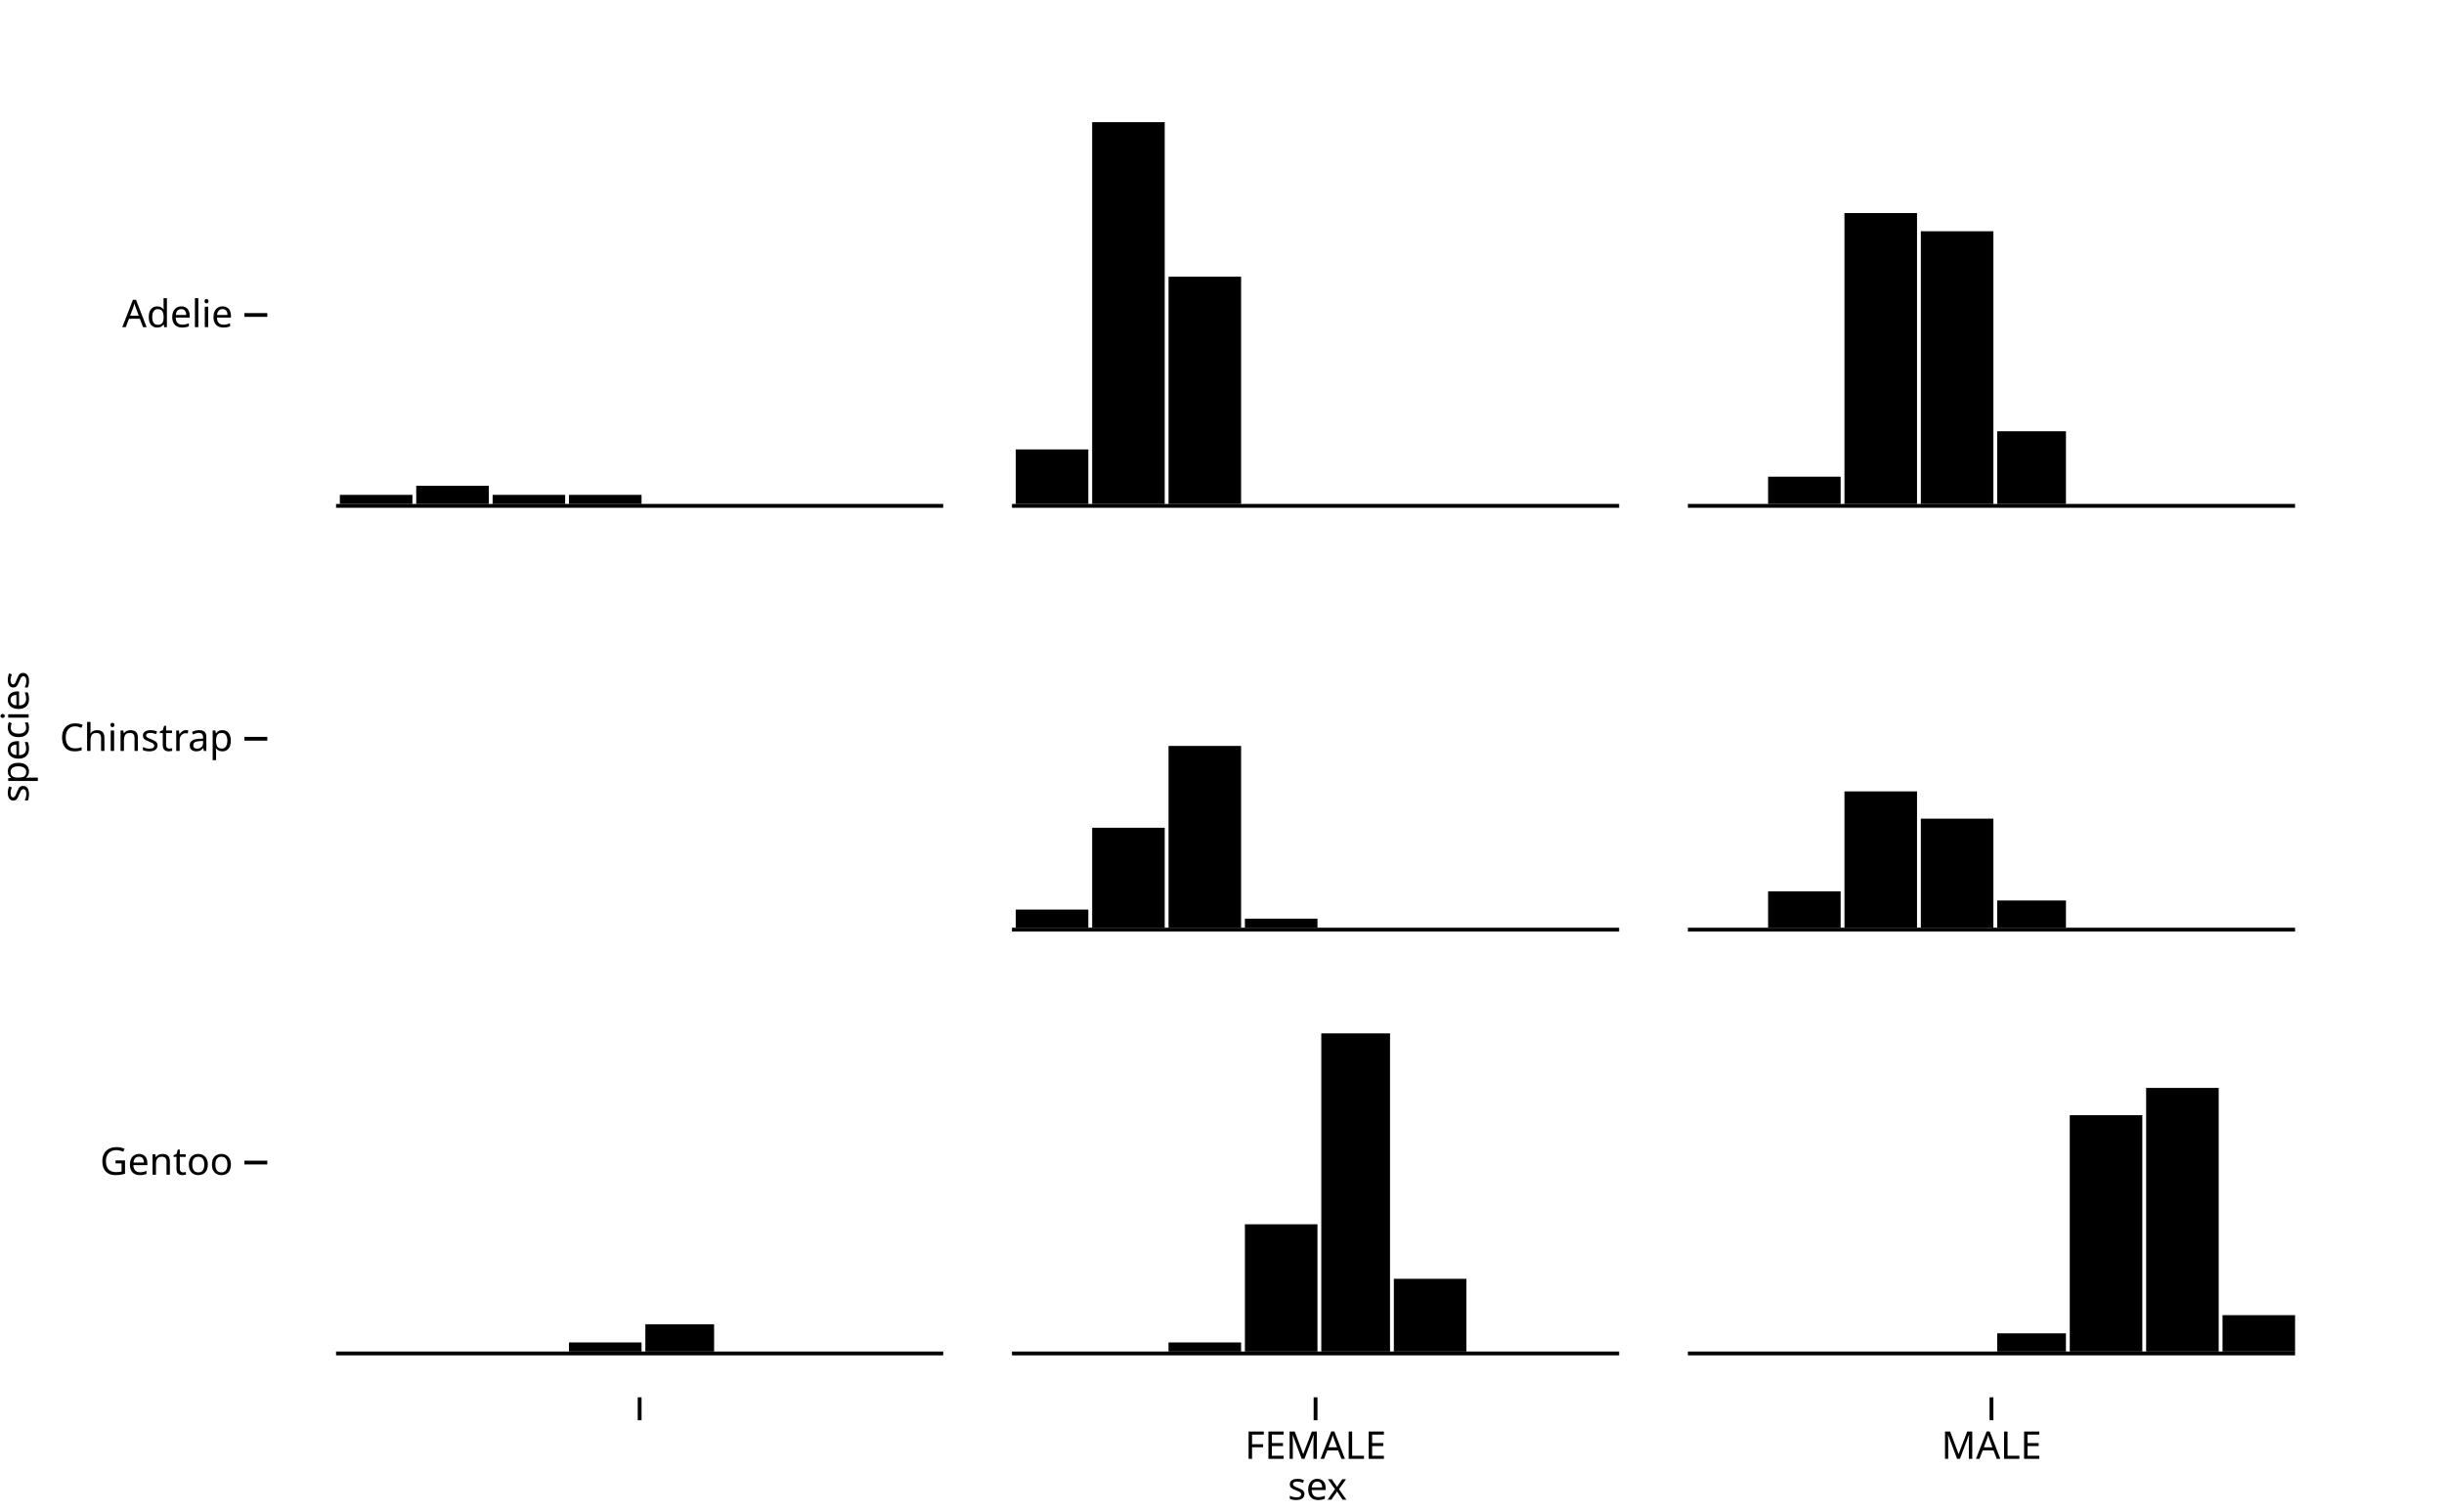
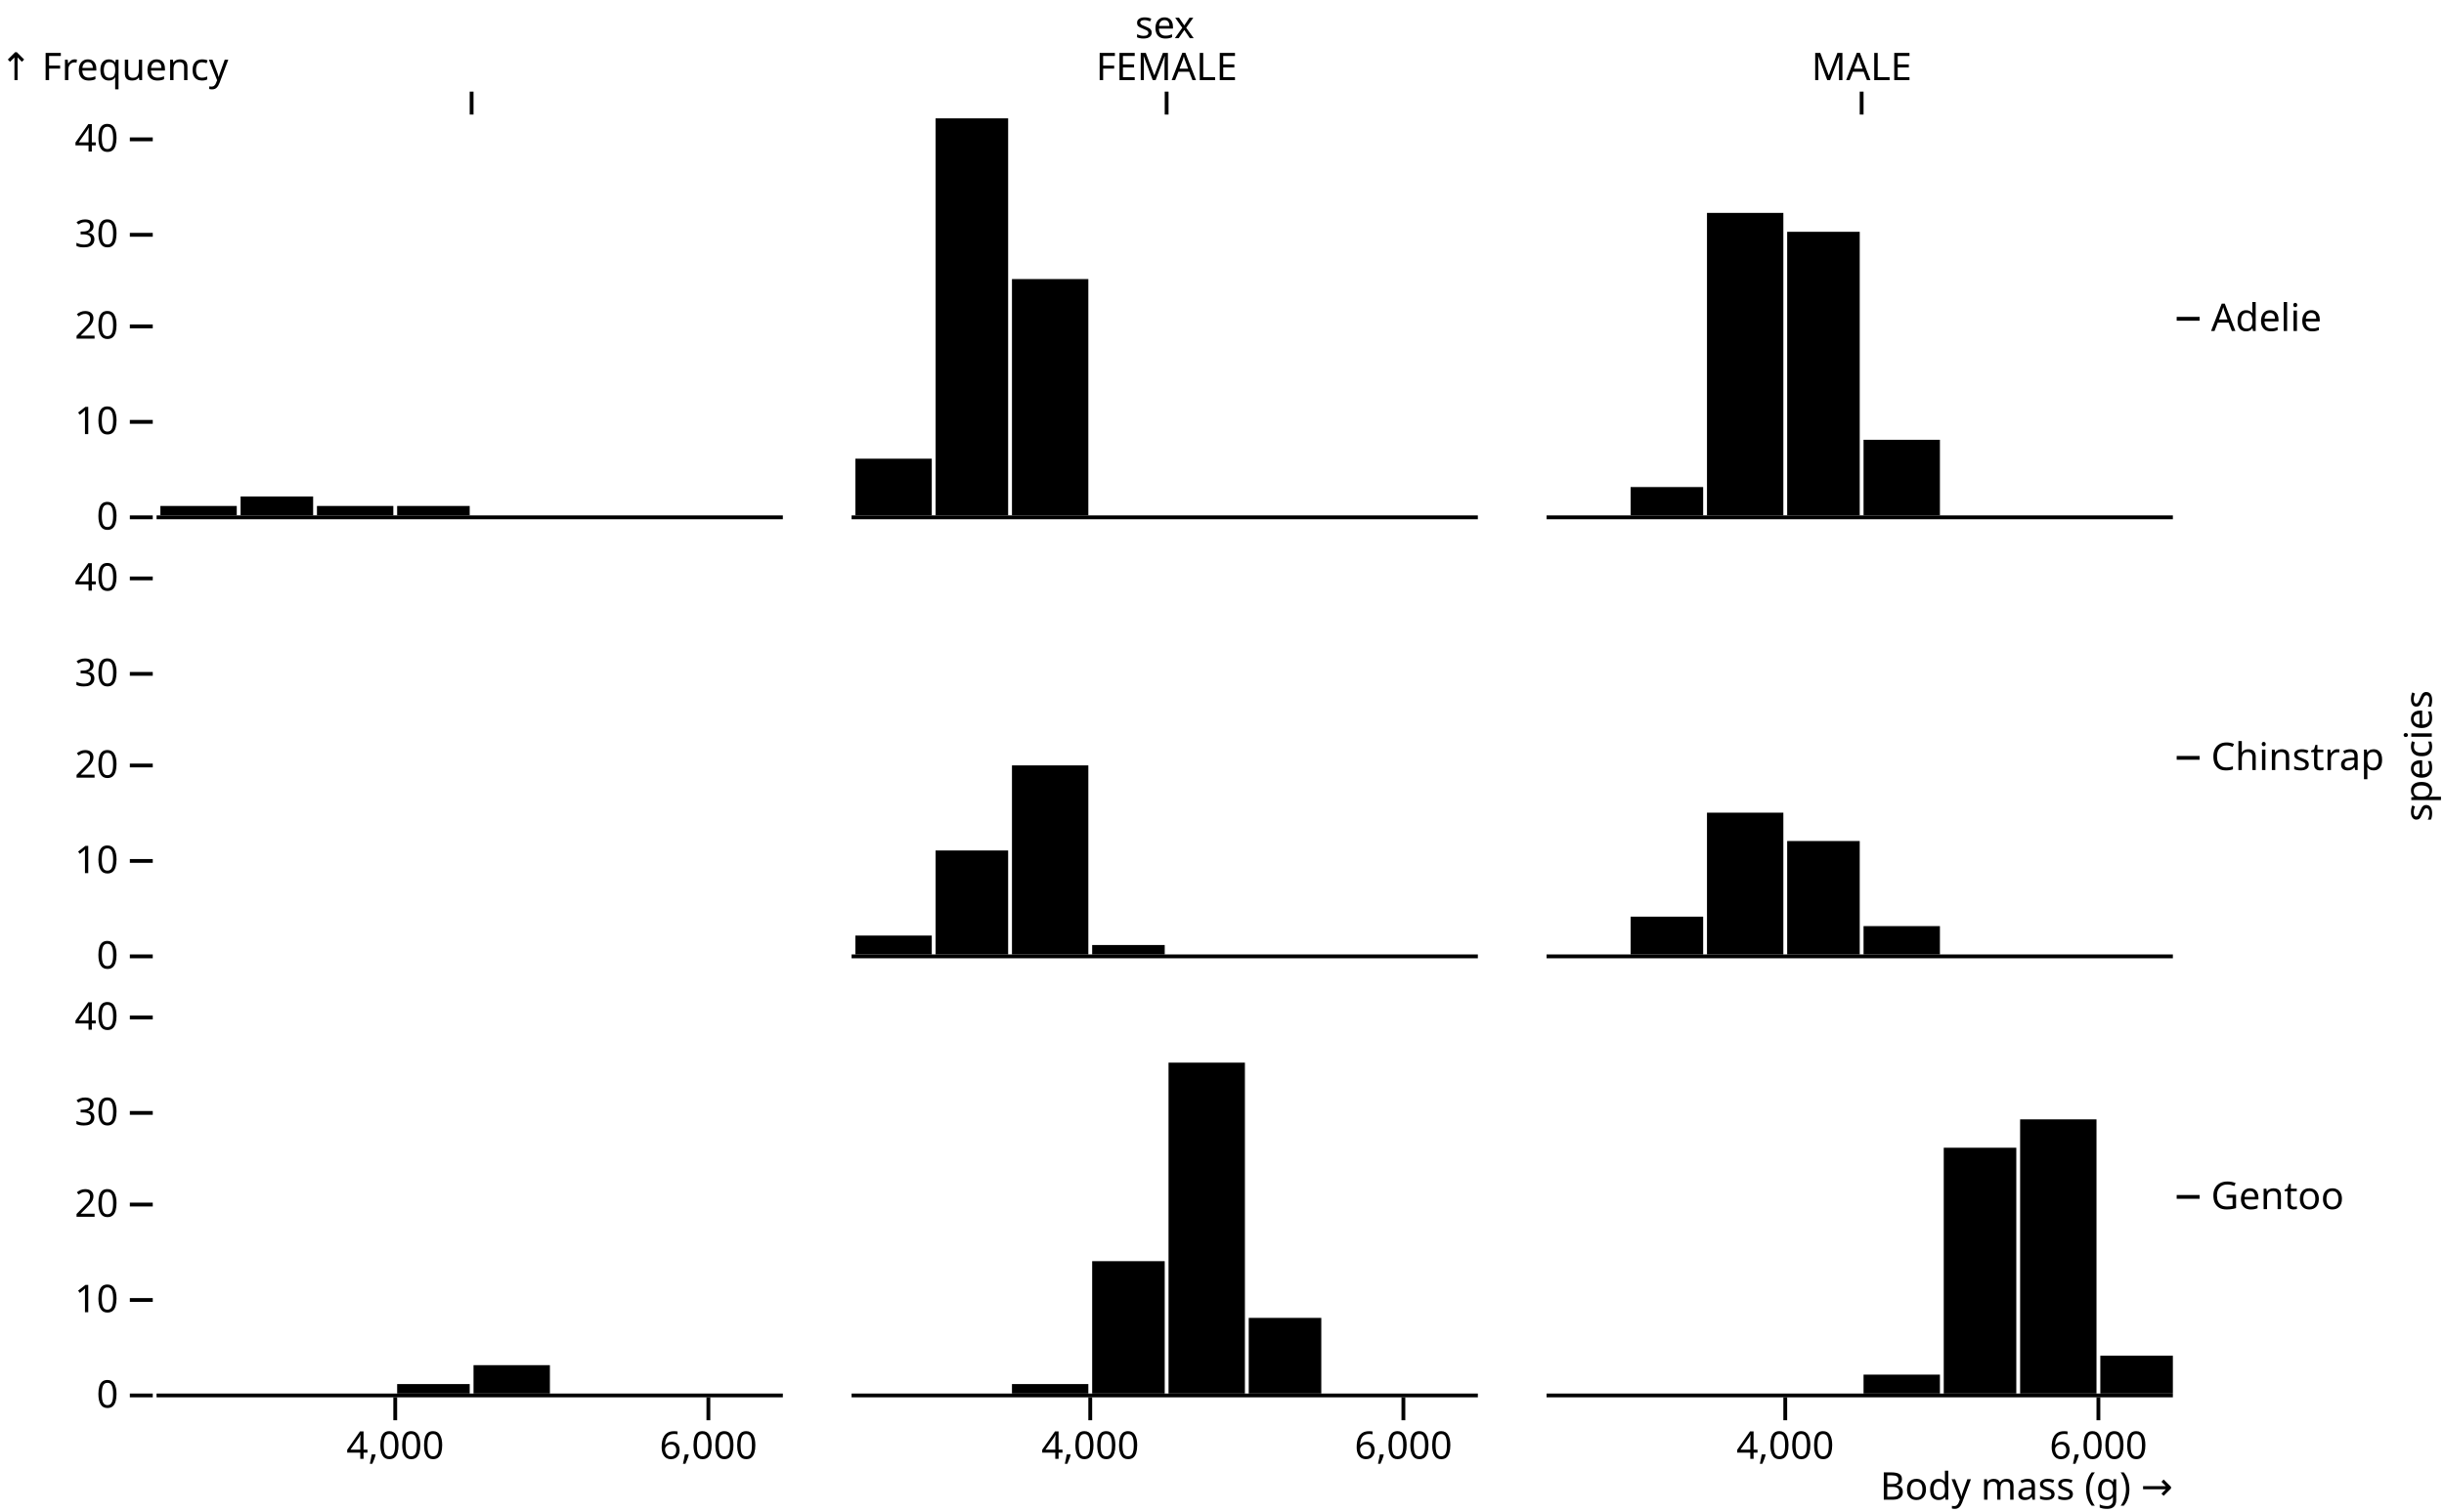
<svg xmlns="http://www.w3.org/2000/svg" viewBox="0,0,640,396" class="plot" fill="currentColor" stroke-miterlimit="1" text-anchor="middle" font-size="10" font-family="sans-serif" style="max-width: 640px; display: block; background: white;">
  <style>
    .plot text {
      white-space: pre;
    }
  </style>
-   <g transform="translate(70,0)" fill="none" text-anchor="end">
-     <g class="tick" opacity="1" transform="translate(0,82.5)">
-       <line stroke="currentColor" x2="-6" />
-       <text fill="currentColor" x="-9" dy="0.32em">Adelie</text>
-     </g>
-     <g class="tick" opacity="1" transform="translate(0,193.5)">
-       <line stroke="currentColor" x2="-6" />
-       <text fill="currentColor" x="-9" dy="0.32em">Chinstrap</text>
-     </g>
-     <g class="tick" opacity="1" transform="translate(0,304.5)">
-       <line stroke="currentColor" x2="-6" />
-       <text fill="currentColor" x="-9" dy="0.32em">Gentoo</text>
-     </g>
-     <text fill="currentColor" transform="translate(-70,193) rotate(-90)" dy="0.75em" text-anchor="middle">species</text>
+   <g transform="translate(570,0)" fill="none" text-anchor="start">
+     <g class="tick" opacity="1" transform="translate(0,83.5)">
+       <line stroke="currentColor" x2="6" />
+       <text fill="currentColor" x="9" dy="0.32em">Adelie</text>
+     </g>
+     <g class="tick" opacity="1" transform="translate(0,198.5)">
+       <line stroke="currentColor" x2="6" />
+       <text fill="currentColor" x="9" dy="0.32em">Chinstrap</text>
+     </g>
+     <g class="tick" opacity="1" transform="translate(0,313.5)">
+       <line stroke="currentColor" x2="6" />
+       <text fill="currentColor" x="9" dy="0.32em">Gentoo</text>
+     </g>
+     <text fill="currentColor" transform="translate(70,198) rotate(-90)" dy="-0.32em" text-anchor="middle">species</text>
  </g>
-   <g transform="translate(0,366)" fill="none" text-anchor="middle">
-     <g class="tick" opacity="1" transform="translate(167.5,0)">
-       <line stroke="currentColor" y2="6" />
-       <text fill="currentColor" y="9" dy="0.71em" />
-     </g>
-     <g class="tick" opacity="1" transform="translate(344.5,0)">
-       <line stroke="currentColor" y2="6" />
-       <text fill="currentColor" y="9" dy="0.71em">FEMALE</text>
-     </g>
-     <g class="tick" opacity="1" transform="translate(521.5,0)">
-       <line stroke="currentColor" y2="6" />
-       <text fill="currentColor" y="9" dy="0.71em">MALE</text>
-     </g>
-     <text fill="currentColor" transform="translate(345,30)" dy="-0.32em" text-anchor="middle">sex</text>
+   <g transform="translate(0,30)" fill="none" text-anchor="middle">
+     <g class="tick" opacity="1" transform="translate(123.5,0)">
+       <line stroke="currentColor" y2="-6" />
+       <text fill="currentColor" y="-9" dy="0em" />
+     </g>
+     <g class="tick" opacity="1" transform="translate(305.5,0)">
+       <line stroke="currentColor" y2="-6" />
+       <text fill="currentColor" y="-9" dy="0em">FEMALE</text>
+     </g>
+     <g class="tick" opacity="1" transform="translate(487.5,0)">
+       <line stroke="currentColor" y2="-6" />
+       <text fill="currentColor" y="-9" dy="0em">MALE</text>
+     </g>
+     <text fill="currentColor" transform="translate(305,-30)" dy="1em" text-anchor="middle">sex</text>
  </g>
  <g>
-     <g transform="translate(88,32)">
-       <g transform="translate(0,0)">
-         <rect x="1" y="97.619" width="19" height="2.381" />
-         <rect x="21" y="95.238" width="19" height="4.762" />
-         <rect x="41" y="97.619" width="19" height="2.381" />
-         <rect x="61" y="97.619" width="19" height="2.381" />
-       </g>
-       <g stroke="currentColor" transform="translate(0,0.5)">
-         <line x1="0" x2="159" y1="100" y2="100" />
-       </g>
-     </g>
-     <g transform="translate(88,254)">
-       <g transform="translate(0,0)">
-         <rect x="61" y="97.619" width="19" height="2.381" />
-         <rect x="81" y="92.857" width="18" height="7.143" />
-       </g>
-       <g stroke="currentColor" transform="translate(0,0.5)">
-         <line x1="0" x2="159" y1="100" y2="100" />
-       </g>
-     </g>
-     <g transform="translate(265,32)">
-       <g transform="translate(0,0)">
-         <rect x="1" y="85.714" width="19" height="14.286" />
-         <rect x="21" y="0" width="19" height="100" />
-         <rect x="41" y="40.476" width="19" height="59.524" />
-       </g>
-       <g stroke="currentColor" transform="translate(0,0.5)">
-         <line x1="0" x2="159" y1="100" y2="100" />
-       </g>
-     </g>
-     <g transform="translate(265,143)">
-       <g transform="translate(0,0)">
-         <rect x="1" y="95.238" width="19" height="4.762" />
-         <rect x="21" y="73.81" width="19" height="26.19" />
-         <rect x="41" y="52.381" width="19" height="47.619" />
-         <rect x="61" y="97.619" width="19" height="2.381" />
-       </g>
-       <g stroke="currentColor" transform="translate(0,0.5)">
-         <line x1="0" x2="159" y1="100" y2="100" />
-       </g>
-     </g>
-     <g transform="translate(265,254)">
-       <g transform="translate(0,0)">
-         <rect x="41" y="97.619" width="19" height="2.381" />
-         <rect x="61" y="66.667" width="19" height="33.333" />
-         <rect x="81" y="16.667" width="18" height="83.333" />
-         <rect x="100" y="80.952" width="19" height="19.048" />
-       </g>
-       <g stroke="currentColor" transform="translate(0,0.5)">
-         <line x1="0" x2="159" y1="100" y2="100" />
-       </g>
-     </g>
-     <g transform="translate(442,32)">
-       <g transform="translate(0,0)">
-         <rect x="21" y="92.857" width="19" height="7.143" />
-         <rect x="41" y="23.81" width="19" height="76.19" />
-         <rect x="61" y="28.571" width="19" height="71.429" />
-         <rect x="81" y="80.952" width="18" height="19.048" />
-       </g>
-       <g stroke="currentColor" transform="translate(0,0.5)">
-         <line x1="0" x2="159" y1="100" y2="100" />
-       </g>
-     </g>
-     <g transform="translate(442,143)">
-       <g transform="translate(0,0)">
-         <rect x="21" y="90.476" width="19" height="9.524" />
-         <rect x="41" y="64.286" width="19" height="35.714" />
-         <rect x="61" y="71.429" width="19" height="28.571" />
-         <rect x="81" y="92.857" width="18" height="7.143" />
-       </g>
-       <g stroke="currentColor" transform="translate(0,0.5)">
-         <line x1="0" x2="159" y1="100" y2="100" />
-       </g>
-     </g>
-     <g transform="translate(442,254)">
-       <g transform="translate(0,0)">
-         <rect x="81" y="95.238" width="18" height="4.762" />
-         <rect x="100" y="38.095" width="19" height="61.905" />
-         <rect x="120" y="30.952" width="19" height="69.048" />
-         <rect x="140" y="90.476" width="19" height="9.524" />
-       </g>
-       <g stroke="currentColor" transform="translate(0,0.5)">
-         <line x1="0" x2="159" y1="100" y2="100" />
+     <g transform="translate(0,31)">
+       <g transform="translate(40,0)" fill="none" text-anchor="end">
+         <g class="tick" opacity="1" transform="translate(0,104.5)">
+           <line stroke="currentColor" x2="-6" />
+           <text fill="currentColor" x="-9" dy="0.32em">0</text>
+         </g>
+         <g class="tick" opacity="1" transform="translate(0,79.5)">
+           <line stroke="currentColor" x2="-6" />
+           <text fill="currentColor" x="-9" dy="0.32em">10</text>
+         </g>
+         <g class="tick" opacity="1" transform="translate(0,54.5)">
+           <line stroke="currentColor" x2="-6" />
+           <text fill="currentColor" x="-9" dy="0.32em">20</text>
+         </g>
+         <g class="tick" opacity="1" transform="translate(0,30.5)">
+           <line stroke="currentColor" x2="-6" />
+           <text fill="currentColor" x="-9" dy="0.32em">30</text>
+         </g>
+         <g class="tick" opacity="1" transform="translate(0,5.5)">
+           <line stroke="currentColor" x2="-6" />
+           <text fill="currentColor" x="-9" dy="0.32em">40</text>
+         </g>
+         <text fill="currentColor" transform="translate(-40,0)" dy="-1em" text-anchor="start">↑ Frequency</text>
+       </g>
+     </g>
+     <g transform="translate(0,146)">
+       <g transform="translate(40,0)" fill="none" text-anchor="end">
+         <g class="tick" opacity="1" transform="translate(0,104.5)">
+           <line stroke="currentColor" x2="-6" />
+           <text fill="currentColor" x="-9" dy="0.32em">0</text>
+         </g>
+         <g class="tick" opacity="1" transform="translate(0,79.5)">
+           <line stroke="currentColor" x2="-6" />
+           <text fill="currentColor" x="-9" dy="0.32em">10</text>
+         </g>
+         <g class="tick" opacity="1" transform="translate(0,54.5)">
+           <line stroke="currentColor" x2="-6" />
+           <text fill="currentColor" x="-9" dy="0.32em">20</text>
+         </g>
+         <g class="tick" opacity="1" transform="translate(0,30.5)">
+           <line stroke="currentColor" x2="-6" />
+           <text fill="currentColor" x="-9" dy="0.32em">30</text>
+         </g>
+         <g class="tick" opacity="1" transform="translate(0,5.5)">
+           <line stroke="currentColor" x2="-6" />
+           <text fill="currentColor" x="-9" dy="0.32em">40</text>
+         </g>
+       </g>
+     </g>
+     <g transform="translate(0,261)">
+       <g transform="translate(40,0)" fill="none" text-anchor="end">
+         <g class="tick" opacity="1" transform="translate(0,104.5)">
+           <line stroke="currentColor" x2="-6" />
+           <text fill="currentColor" x="-9" dy="0.32em">0</text>
+         </g>
+         <g class="tick" opacity="1" transform="translate(0,79.5)">
+           <line stroke="currentColor" x2="-6" />
+           <text fill="currentColor" x="-9" dy="0.32em">10</text>
+         </g>
+         <g class="tick" opacity="1" transform="translate(0,54.5)">
+           <line stroke="currentColor" x2="-6" />
+           <text fill="currentColor" x="-9" dy="0.32em">20</text>
+         </g>
+         <g class="tick" opacity="1" transform="translate(0,30.5)">
+           <line stroke="currentColor" x2="-6" />
+           <text fill="currentColor" x="-9" dy="0.32em">30</text>
+         </g>
+         <g class="tick" opacity="1" transform="translate(0,5.5)">
+           <line stroke="currentColor" x2="-6" />
+           <text fill="currentColor" x="-9" dy="0.32em">40</text>
+         </g>
+       </g>
+     </g>
+     <g transform="translate(41,0)">
+       <g transform="translate(0,366)" fill="none" text-anchor="middle">
+         <g class="tick" opacity="1" transform="translate(62.5,0)">
+           <line stroke="currentColor" y2="6" />
+           <text fill="currentColor" y="9" dy="0.71em">4,000</text>
+         </g>
+         <g class="tick" opacity="1" transform="translate(144.5,0)">
+           <line stroke="currentColor" y2="6" />
+           <text fill="currentColor" y="9" dy="0.71em">6,000</text>
+         </g>
+       </g>
+     </g>
+     <g transform="translate(223,0)">
+       <g transform="translate(0,366)" fill="none" text-anchor="middle">
+         <g class="tick" opacity="1" transform="translate(62.5,0)">
+           <line stroke="currentColor" y2="6" />
+           <text fill="currentColor" y="9" dy="0.71em">4,000</text>
+         </g>
+         <g class="tick" opacity="1" transform="translate(144.5,0)">
+           <line stroke="currentColor" y2="6" />
+           <text fill="currentColor" y="9" dy="0.71em">6,000</text>
+         </g>
+       </g>
+     </g>
+     <g transform="translate(405,0)">
+       <g transform="translate(0,366)" fill="none" text-anchor="middle">
+         <g class="tick" opacity="1" transform="translate(62.5,0)">
+           <line stroke="currentColor" y2="6" />
+           <text fill="currentColor" y="9" dy="0.71em">4,000</text>
+         </g>
+         <g class="tick" opacity="1" transform="translate(144.5,0)">
+           <line stroke="currentColor" y2="6" />
+           <text fill="currentColor" y="9" dy="0.71em">6,000</text>
+         </g>
+         <text fill="currentColor" transform="translate(164,30)" dy="-0.32em" text-anchor="end">Body mass (g) →</text>
+       </g>
+     </g>
+     <g transform="translate(41,31)">
+       <g transform="translate(0,0)">
+         <rect x="1" y="101.524" width="20" height="2.476" />
+         <rect x="22" y="99.048" width="19" height="4.952" />
+         <rect x="42" y="101.524" width="20" height="2.476" />
+         <rect x="63" y="101.524" width="19" height="2.476" />
+       </g>
+       <g stroke="currentColor" transform="translate(0,0.5)">
+         <line x1="0" x2="164" y1="104" y2="104" />
+       </g>
+     </g>
+     <g transform="translate(41,261)">
+       <g transform="translate(0,0)">
+         <rect x="63" y="101.524" width="19" height="2.476" />
+         <rect x="83" y="96.571" width="20" height="7.429" />
+       </g>
+       <g stroke="currentColor" transform="translate(0,0.5)">
+         <line x1="0" x2="164" y1="104" y2="104" />
+       </g>
+     </g>
+     <g transform="translate(223,31)">
+       <g transform="translate(0,0)">
+         <rect x="1" y="89.143" width="20" height="14.857" />
+         <rect x="22" y="0" width="19" height="104" />
+         <rect x="42" y="42.095" width="20" height="61.905" />
+       </g>
+       <g stroke="currentColor" transform="translate(0,0.5)">
+         <line x1="0" x2="164" y1="104" y2="104" />
+       </g>
+     </g>
+     <g transform="translate(223,146)">
+       <g transform="translate(0,0)">
+         <rect x="1" y="99.048" width="20" height="4.952" />
+         <rect x="22" y="76.762" width="19" height="27.238" />
+         <rect x="42" y="54.476" width="20" height="49.524" />
+         <rect x="63" y="101.524" width="19" height="2.476" />
+       </g>
+       <g stroke="currentColor" transform="translate(0,0.5)">
+         <line x1="0" x2="164" y1="104" y2="104" />
+       </g>
+     </g>
+     <g transform="translate(223,261)">
+       <g transform="translate(0,0)">
+         <rect x="42" y="101.524" width="20" height="2.476" />
+         <rect x="63" y="69.333" width="19" height="34.667" />
+         <rect x="83" y="17.333" width="20" height="86.667" />
+         <rect x="104" y="84.19" width="19" height="19.81" />
+       </g>
+       <g stroke="currentColor" transform="translate(0,0.5)">
+         <line x1="0" x2="164" y1="104" y2="104" />
+       </g>
+     </g>
+     <g transform="translate(405,31)">
+       <g transform="translate(0,0)">
+         <rect x="22" y="96.571" width="19" height="7.429" />
+         <rect x="42" y="24.762" width="20" height="79.238" />
+         <rect x="63" y="29.714" width="19" height="74.286" />
+         <rect x="83" y="84.19" width="20" height="19.81" />
+       </g>
+       <g stroke="currentColor" transform="translate(0,0.5)">
+         <line x1="0" x2="164" y1="104" y2="104" />
+       </g>
+     </g>
+     <g transform="translate(405,146)">
+       <g transform="translate(0,0)">
+         <rect x="22" y="94.095" width="19" height="9.905" />
+         <rect x="42" y="66.857" width="20" height="37.143" />
+         <rect x="63" y="74.286" width="19" height="29.714" />
+         <rect x="83" y="96.571" width="20" height="7.429" />
+       </g>
+       <g stroke="currentColor" transform="translate(0,0.5)">
+         <line x1="0" x2="164" y1="104" y2="104" />
+       </g>
+     </g>
+     <g transform="translate(405,261)">
+       <g transform="translate(0,0)">
+         <rect x="83" y="99.048" width="20" height="4.952" />
+         <rect x="104" y="39.619" width="19" height="64.381" />
+         <rect x="124" y="32.19" width="20" height="71.81" />
+         <rect x="145" y="94.095" width="19" height="9.905" />
+       </g>
+       <g stroke="currentColor" transform="translate(0,0.5)">
+         <line x1="0" x2="164" y1="104" y2="104" />
      </g>
    </g>
  </g>
</svg>
